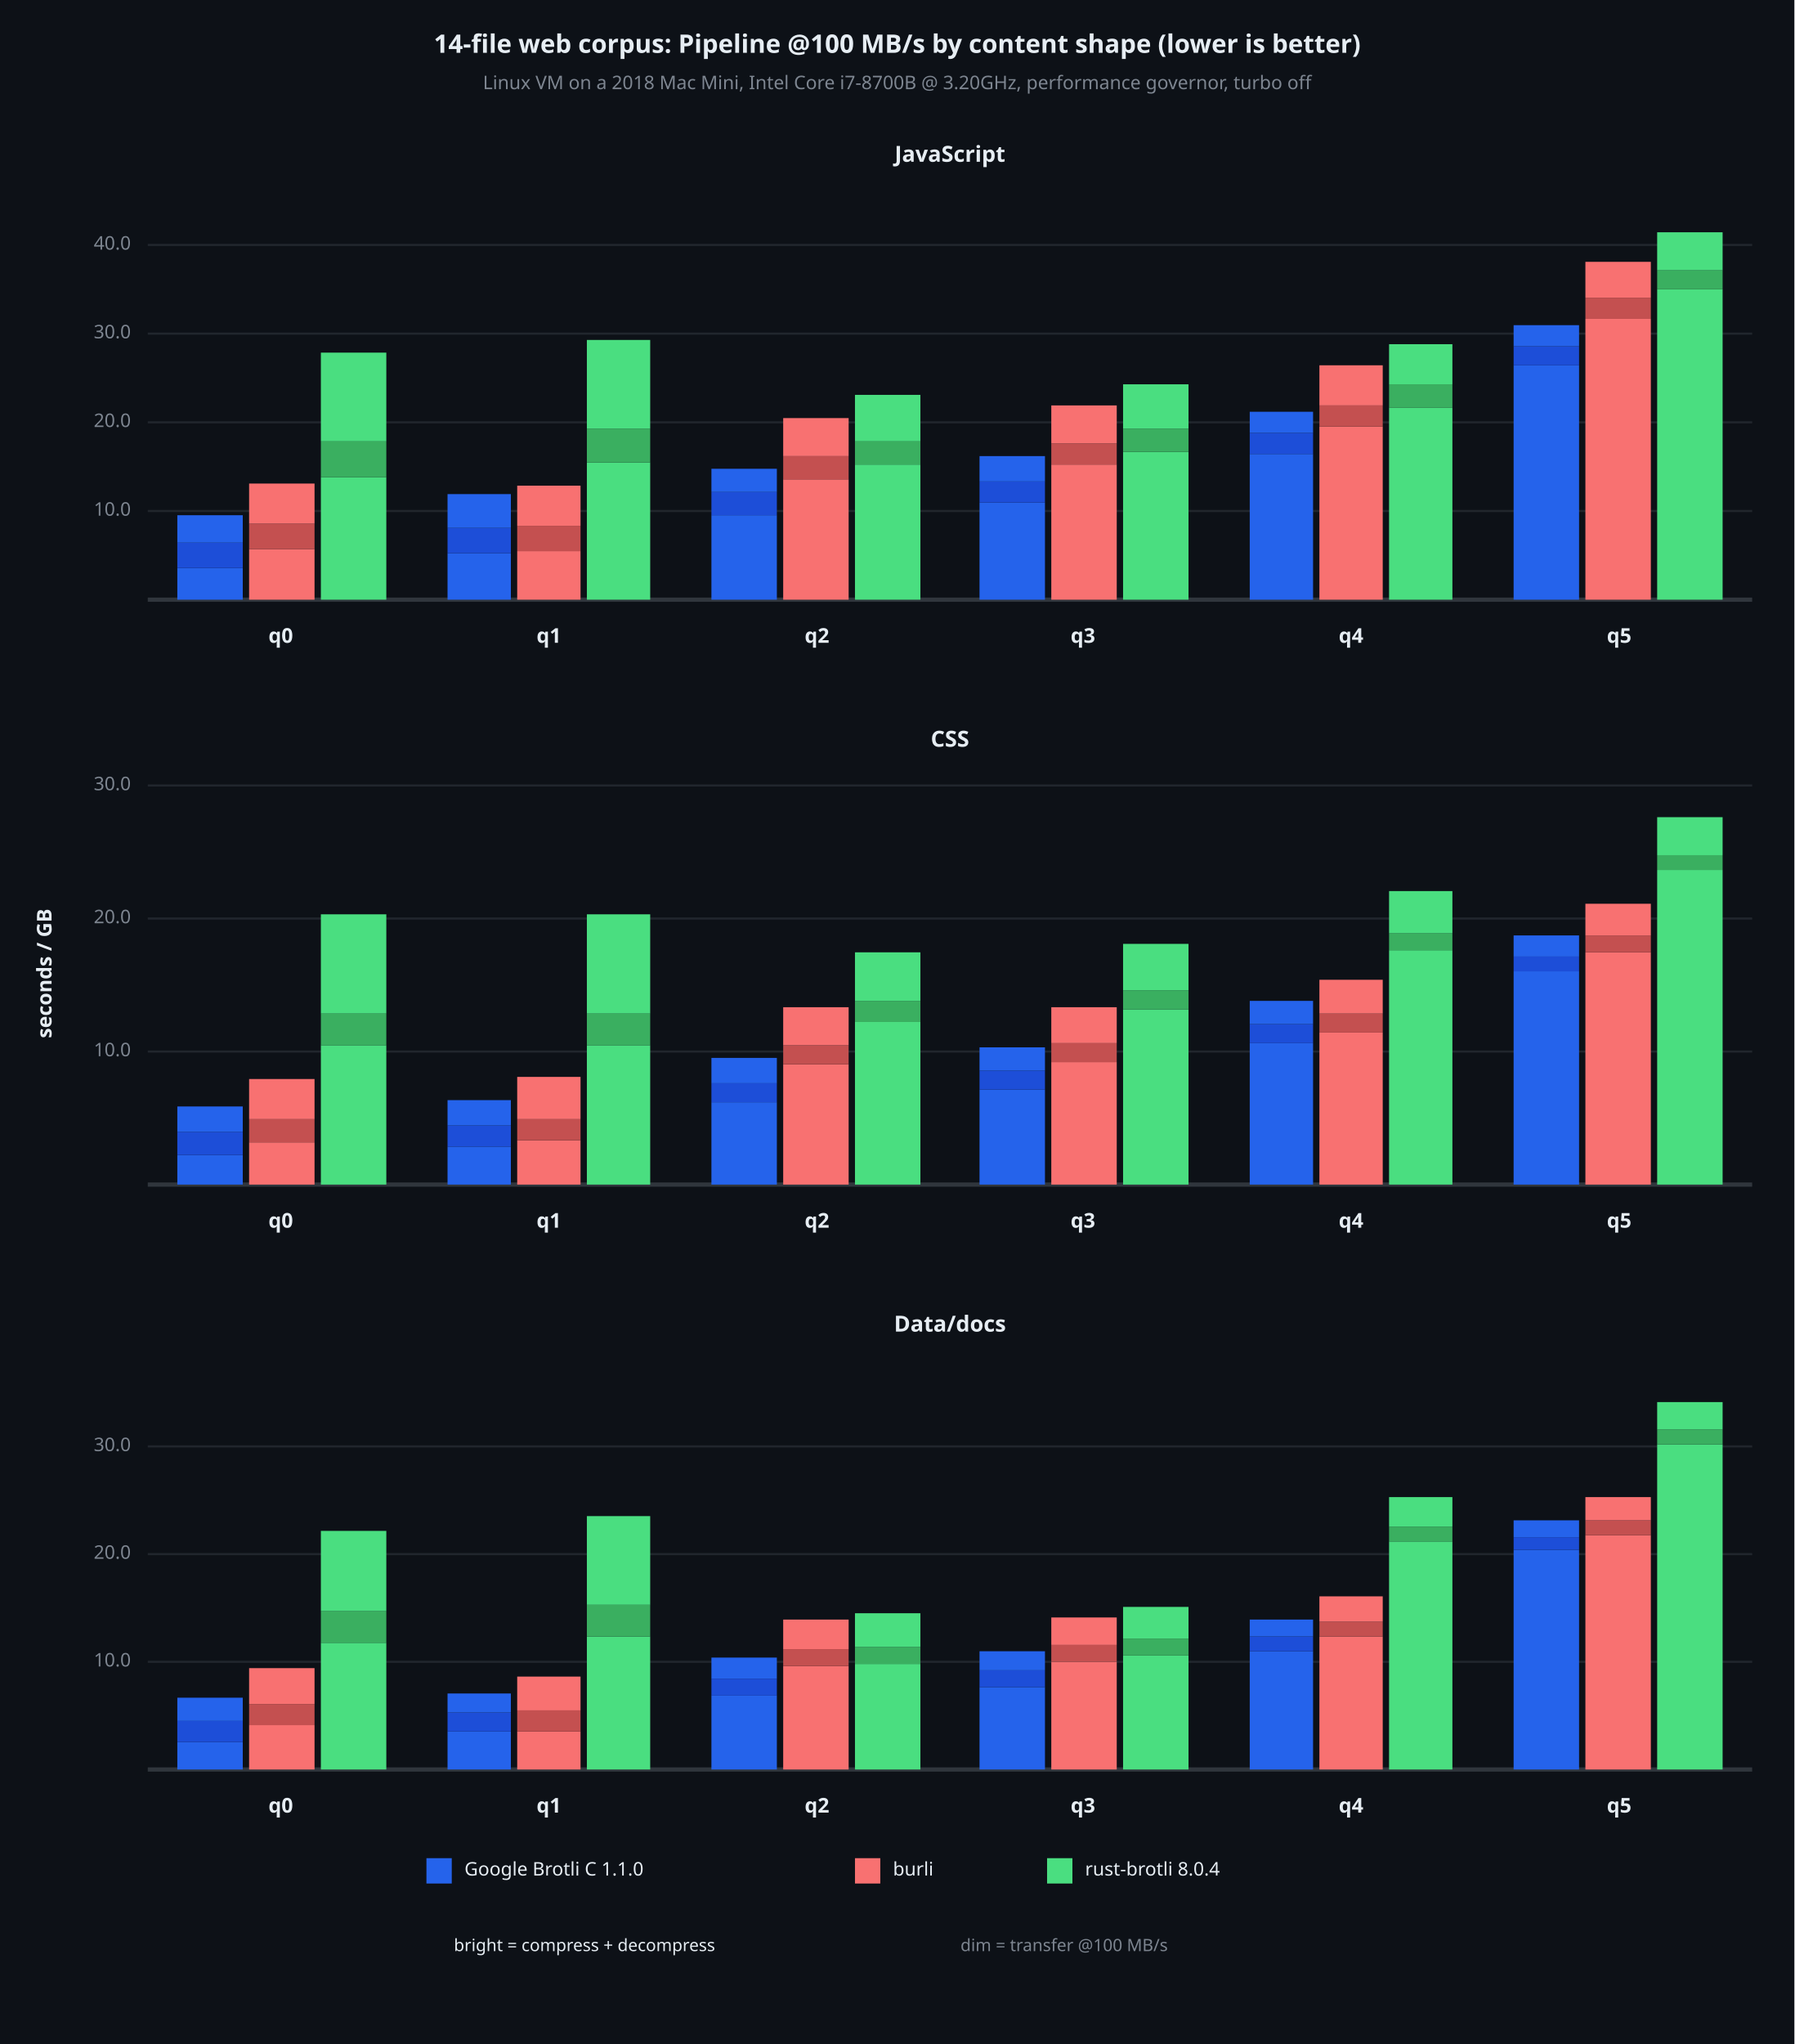
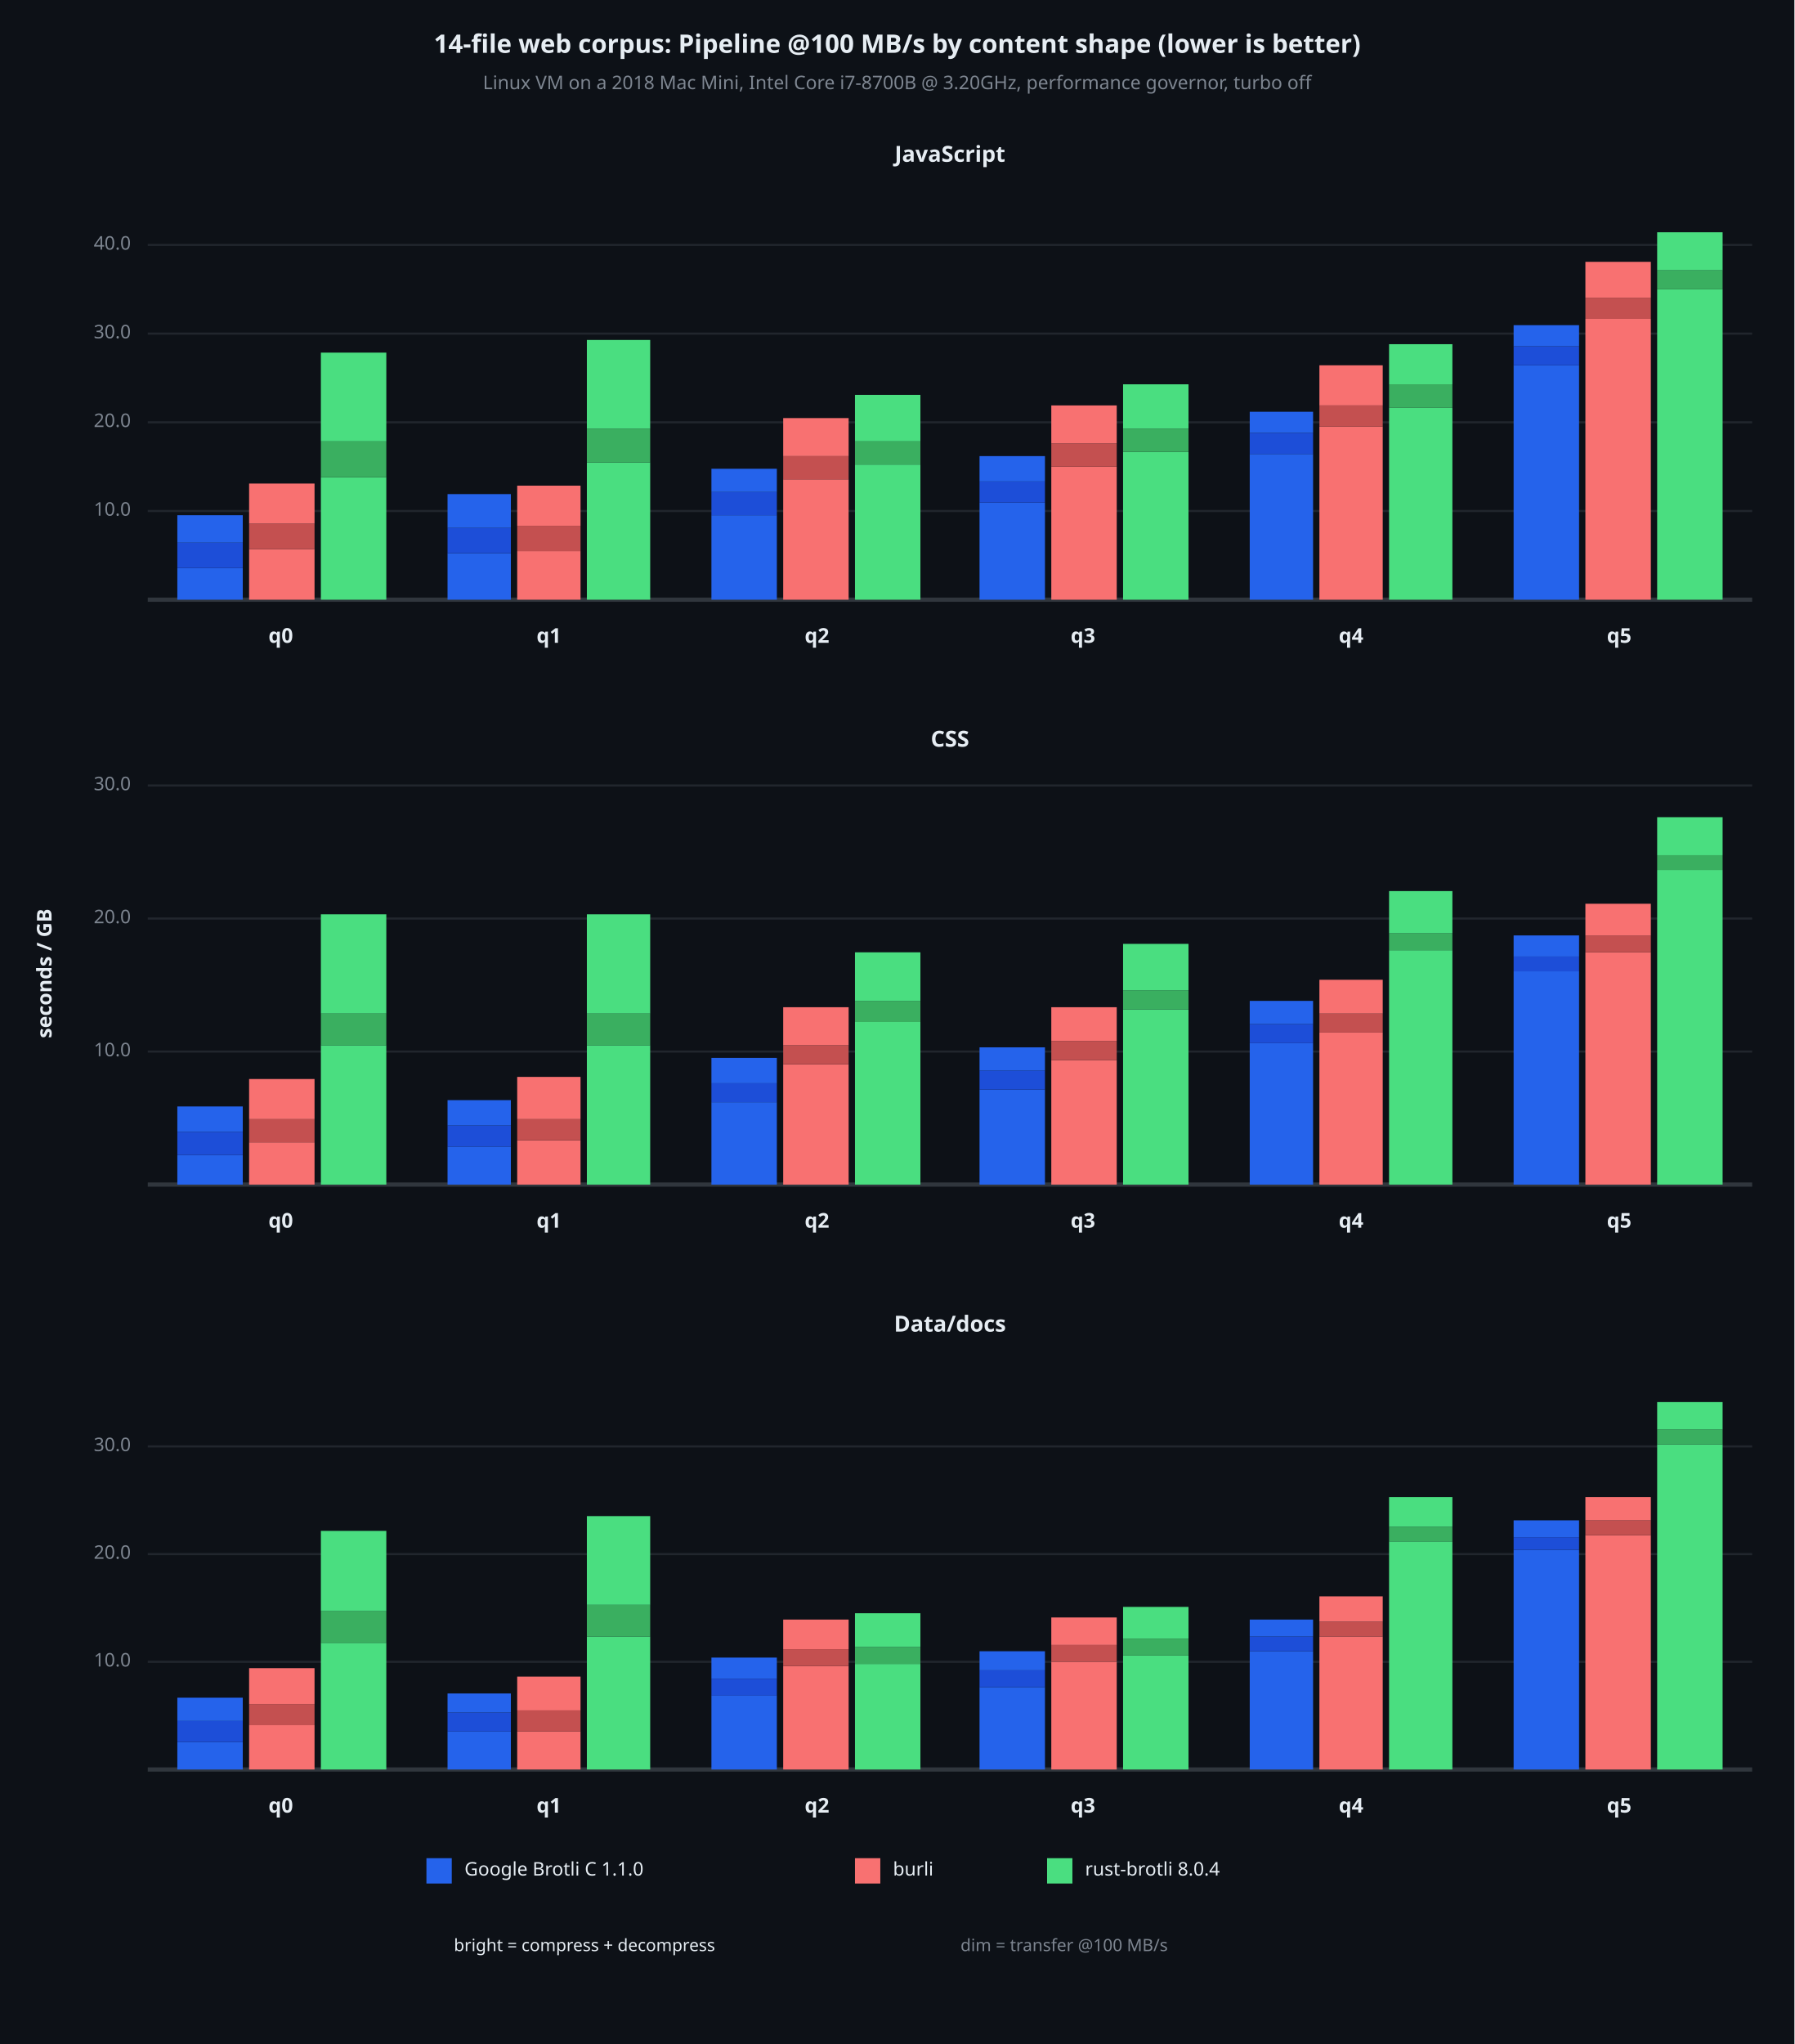
<svg xmlns="http://www.w3.org/2000/svg" viewBox="0 0 850 968" font-family="system-ui, -apple-system, sans-serif">
  <rect x="0" y="0" width="850" height="968" opacity="1" fill="#0D1117" stroke="none" />
  <text x="425" y="22" dy="0.5ex" text-anchor="middle" font-family="sans-serif" font-size="12.097" opacity="1" fill="#E6EDF3" font-weight="bold">
14-file web corpus: Pipeline @100 MB/s by content shape (lower is better)
</text>
  <text x="425" y="40" dy="0.5ex" text-anchor="middle" font-family="sans-serif" font-size="8.871" opacity="1" fill="#7D8590">
Linux VM on a 2018 Mac Mini, Intel Core i7-8700B @ 3.20GHz, performance governor, turbo off
</text>
  <text x="22" y="461" dy="0.5ex" text-anchor="middle" font-family="sans-serif" font-size="9.677" opacity="1" fill="#E6EDF3" font-weight="bold" transform="rotate(270, 22, 461)">
seconds / GB
</text>
  <text x="450" y="74" dy="0.5ex" text-anchor="middle" font-family="sans-serif" font-size="10.484" opacity="1" fill="#E6EDF3" font-weight="bold">
JavaScript
</text>
  <polyline fill="none" opacity="1" stroke="#21262D" stroke-width="1" points="70,242 830,242 " />
  <text x="62" y="242" dy="0.5ex" text-anchor="end" font-family="sans-serif" font-size="8.871" opacity="1" fill="#7D8590">
10.0
</text>
  <polyline fill="none" opacity="1" stroke="#21262D" stroke-width="1" points="70,200 830,200 " />
  <text x="62" y="200" dy="0.5ex" text-anchor="end" font-family="sans-serif" font-size="8.871" opacity="1" fill="#7D8590">
20.0
</text>
  <polyline fill="none" opacity="1" stroke="#21262D" stroke-width="1" points="70,158 830,158 " />
  <text x="62" y="158" dy="0.5ex" text-anchor="end" font-family="sans-serif" font-size="8.871" opacity="1" fill="#7D8590">
30.0
</text>
  <polyline fill="none" opacity="1" stroke="#21262D" stroke-width="1" points="70,116 830,116 " />
  <text x="62" y="116" dy="0.5ex" text-anchor="end" font-family="sans-serif" font-size="8.871" opacity="1" fill="#7D8590">
40.0
</text>
  <polyline fill="none" opacity="1" stroke="#30363D" stroke-width="2" points="70,284 830,284 " />
  <rect x="84" y="269" width="31" height="15" opacity="1" fill="#2563EB" stroke="none" />
  <rect x="84" y="257" width="31" height="12" opacity="1" fill="#1D4ED8" stroke="none" />
  <rect x="84" y="244" width="31" height="13" opacity="1" fill="#2563EB" stroke="none" />
  <rect x="118" y="260" width="31" height="24" opacity="1" fill="#F87171" stroke="none" />
  <rect x="118" y="248" width="31" height="12" opacity="1" fill="#C45050" stroke="none" />
  <rect x="118" y="229" width="31" height="19" opacity="1" fill="#F87171" stroke="none" />
  <rect x="152" y="226" width="31" height="58" opacity="1" fill="#4ADE80" stroke="none" />
  <rect x="152" y="209" width="31" height="17" opacity="1" fill="#3AAF60" stroke="none" />
  <rect x="152" y="167" width="31" height="42" opacity="1" fill="#4ADE80" stroke="none" />
  <text x="133" y="302" dy="0.5ex" text-anchor="middle" font-family="sans-serif" font-size="9.677" opacity="1" fill="#E6EDF3" font-weight="bold">
q0
</text>
  <rect x="212" y="262" width="30" height="22" opacity="1" fill="#2563EB" stroke="none" />
  <rect x="212" y="250" width="30" height="12" opacity="1" fill="#1D4ED8" stroke="none" />
  <rect x="212" y="234" width="30" height="16" opacity="1" fill="#2563EB" stroke="none" />
  <rect x="245" y="261" width="30" height="23" opacity="1" fill="#F87171" stroke="none" />
  <rect x="245" y="249" width="30" height="12" opacity="1" fill="#C45050" stroke="none" />
  <rect x="245" y="230" width="30" height="19" opacity="1" fill="#F87171" stroke="none" />
  <rect x="278" y="219" width="30" height="65" opacity="1" fill="#4ADE80" stroke="none" />
  <rect x="278" y="203" width="30" height="16" opacity="1" fill="#3AAF60" stroke="none" />
  <rect x="278" y="161" width="30" height="42" opacity="1" fill="#4ADE80" stroke="none" />
  <text x="260" y="302" dy="0.5ex" text-anchor="middle" font-family="sans-serif" font-size="9.677" opacity="1" fill="#E6EDF3" font-weight="bold">
q1
</text>
  <rect x="337" y="244" width="31" height="40" opacity="1" fill="#2563EB" stroke="none" />
  <rect x="337" y="233" width="31" height="11" opacity="1" fill="#1D4ED8" stroke="none" />
  <rect x="337" y="222" width="31" height="11" opacity="1" fill="#2563EB" stroke="none" />
  <rect x="371" y="227" width="31" height="57" opacity="1" fill="#F87171" stroke="none" />
  <rect x="371" y="216" width="31" height="11" opacity="1" fill="#C45050" stroke="none" />
  <rect x="371" y="198" width="31" height="18" opacity="1" fill="#F87171" stroke="none" />
  <rect x="405" y="220" width="31" height="64" opacity="1" fill="#4ADE80" stroke="none" />
  <rect x="405" y="209" width="31" height="11" opacity="1" fill="#3AAF60" stroke="none" />
  <rect x="405" y="187" width="31" height="22" opacity="1" fill="#4ADE80" stroke="none" />
  <text x="387" y="302" dy="0.5ex" text-anchor="middle" font-family="sans-serif" font-size="9.677" opacity="1" fill="#E6EDF3" font-weight="bold">
q2
</text>
  <rect x="464" y="238" width="31" height="46" opacity="1" fill="#2563EB" stroke="none" />
  <rect x="464" y="228" width="31" height="10" opacity="1" fill="#1D4ED8" stroke="none" />
  <rect x="464" y="216" width="31" height="12" opacity="1" fill="#2563EB" stroke="none" />
-   <rect x="498" y="220" width="31" height="64" opacity="1" fill="#F87171" stroke="none" />
-   <rect x="498" y="210" width="31" height="10" opacity="1" fill="#C45050" stroke="none" />
+   <rect x="498" y="221" width="31" height="63" opacity="1" fill="#F87171" stroke="none" />
+   <rect x="498" y="210" width="31" height="11" opacity="1" fill="#C45050" stroke="none" />
  <rect x="498" y="192" width="31" height="18" opacity="1" fill="#F87171" stroke="none" />
  <rect x="532" y="214" width="31" height="70" opacity="1" fill="#4ADE80" stroke="none" />
  <rect x="532" y="203" width="31" height="11" opacity="1" fill="#3AAF60" stroke="none" />
  <rect x="532" y="182" width="31" height="21" opacity="1" fill="#4ADE80" stroke="none" />
  <text x="513" y="302" dy="0.5ex" text-anchor="middle" font-family="sans-serif" font-size="9.677" opacity="1" fill="#E6EDF3" font-weight="bold">
q3
</text>
  <rect x="592" y="215" width="30" height="69" opacity="1" fill="#2563EB" stroke="none" />
  <rect x="592" y="205" width="30" height="10" opacity="1" fill="#1D4ED8" stroke="none" />
  <rect x="592" y="195" width="30" height="10" opacity="1" fill="#2563EB" stroke="none" />
  <rect x="625" y="202" width="30" height="82" opacity="1" fill="#F87171" stroke="none" />
  <rect x="625" y="192" width="30" height="10" opacity="1" fill="#C45050" stroke="none" />
  <rect x="625" y="173" width="30" height="19" opacity="1" fill="#F87171" stroke="none" />
  <rect x="658" y="193" width="30" height="91" opacity="1" fill="#4ADE80" stroke="none" />
  <rect x="658" y="182" width="30" height="11" opacity="1" fill="#3AAF60" stroke="none" />
  <rect x="658" y="163" width="30" height="19" opacity="1" fill="#4ADE80" stroke="none" />
  <text x="640" y="302" dy="0.5ex" text-anchor="middle" font-family="sans-serif" font-size="9.677" opacity="1" fill="#E6EDF3" font-weight="bold">
q4
</text>
  <rect x="717" y="173" width="31" height="111" opacity="1" fill="#2563EB" stroke="none" />
  <rect x="717" y="164" width="31" height="9" opacity="1" fill="#1D4ED8" stroke="none" />
  <rect x="717" y="154" width="31" height="10" opacity="1" fill="#2563EB" stroke="none" />
  <rect x="751" y="151" width="31" height="133" opacity="1" fill="#F87171" stroke="none" />
  <rect x="751" y="141" width="31" height="10" opacity="1" fill="#C45050" stroke="none" />
  <rect x="751" y="124" width="31" height="17" opacity="1" fill="#F87171" stroke="none" />
  <rect x="785" y="137" width="31" height="147" opacity="1" fill="#4ADE80" stroke="none" />
  <rect x="785" y="128" width="31" height="9" opacity="1" fill="#3AAF60" stroke="none" />
  <rect x="785" y="110" width="31" height="18" opacity="1" fill="#4ADE80" stroke="none" />
  <text x="767" y="302" dy="0.5ex" text-anchor="middle" font-family="sans-serif" font-size="9.677" opacity="1" fill="#E6EDF3" font-weight="bold">
q5
</text>
  <text x="450" y="351" dy="0.5ex" text-anchor="middle" font-family="sans-serif" font-size="10.484" opacity="1" fill="#E6EDF3" font-weight="bold">
CSS
</text>
  <polyline fill="none" opacity="1" stroke="#21262D" stroke-width="1" points="70,498 830,498 " />
  <text x="62" y="498" dy="0.5ex" text-anchor="end" font-family="sans-serif" font-size="8.871" opacity="1" fill="#7D8590">
10.0
</text>
  <polyline fill="none" opacity="1" stroke="#21262D" stroke-width="1" points="70,435 830,435 " />
  <text x="62" y="435" dy="0.5ex" text-anchor="end" font-family="sans-serif" font-size="8.871" opacity="1" fill="#7D8590">
20.0
</text>
  <polyline fill="none" opacity="1" stroke="#21262D" stroke-width="1" points="70,372 830,372 " />
  <text x="62" y="372" dy="0.5ex" text-anchor="end" font-family="sans-serif" font-size="8.871" opacity="1" fill="#7D8590">
30.0
</text>
  <polyline fill="none" opacity="1" stroke="#30363D" stroke-width="2" points="70,561 830,561 " />
  <rect x="84" y="547" width="31" height="14" opacity="1" fill="#2563EB" stroke="none" />
  <rect x="84" y="536" width="31" height="11" opacity="1" fill="#1D4ED8" stroke="none" />
  <rect x="84" y="524" width="31" height="12" opacity="1" fill="#2563EB" stroke="none" />
  <rect x="118" y="541" width="31" height="20" opacity="1" fill="#F87171" stroke="none" />
  <rect x="118" y="530" width="31" height="11" opacity="1" fill="#C45050" stroke="none" />
  <rect x="118" y="511" width="31" height="19" opacity="1" fill="#F87171" stroke="none" />
  <rect x="152" y="495" width="31" height="66" opacity="1" fill="#4ADE80" stroke="none" />
  <rect x="152" y="480" width="31" height="15" opacity="1" fill="#3AAF60" stroke="none" />
  <rect x="152" y="433" width="31" height="47" opacity="1" fill="#4ADE80" stroke="none" />
  <text x="133" y="579" dy="0.5ex" text-anchor="middle" font-family="sans-serif" font-size="9.677" opacity="1" fill="#E6EDF3" font-weight="bold">
q0
</text>
  <rect x="212" y="543" width="30" height="18" opacity="1" fill="#2563EB" stroke="none" />
  <rect x="212" y="533" width="30" height="10" opacity="1" fill="#1D4ED8" stroke="none" />
  <rect x="212" y="521" width="30" height="12" opacity="1" fill="#2563EB" stroke="none" />
  <rect x="245" y="540" width="30" height="21" opacity="1" fill="#F87171" stroke="none" />
  <rect x="245" y="530" width="30" height="10" opacity="1" fill="#C45050" stroke="none" />
  <rect x="245" y="510" width="30" height="20" opacity="1" fill="#F87171" stroke="none" />
  <rect x="278" y="495" width="30" height="66" opacity="1" fill="#4ADE80" stroke="none" />
  <rect x="278" y="480" width="30" height="15" opacity="1" fill="#3AAF60" stroke="none" />
  <rect x="278" y="433" width="30" height="47" opacity="1" fill="#4ADE80" stroke="none" />
  <text x="260" y="579" dy="0.5ex" text-anchor="middle" font-family="sans-serif" font-size="9.677" opacity="1" fill="#E6EDF3" font-weight="bold">
q1
</text>
  <rect x="337" y="522" width="31" height="39" opacity="1" fill="#2563EB" stroke="none" />
  <rect x="337" y="513" width="31" height="9" opacity="1" fill="#1D4ED8" stroke="none" />
  <rect x="337" y="501" width="31" height="12" opacity="1" fill="#2563EB" stroke="none" />
  <rect x="371" y="504" width="31" height="57" opacity="1" fill="#F87171" stroke="none" />
  <rect x="371" y="495" width="31" height="9" opacity="1" fill="#C45050" stroke="none" />
  <rect x="371" y="477" width="31" height="18" opacity="1" fill="#F87171" stroke="none" />
  <rect x="405" y="484" width="31" height="77" opacity="1" fill="#4ADE80" stroke="none" />
  <rect x="405" y="474" width="31" height="10" opacity="1" fill="#3AAF60" stroke="none" />
  <rect x="405" y="451" width="31" height="23" opacity="1" fill="#4ADE80" stroke="none" />
  <text x="387" y="579" dy="0.5ex" text-anchor="middle" font-family="sans-serif" font-size="9.677" opacity="1" fill="#E6EDF3" font-weight="bold">
q2
</text>
  <rect x="464" y="516" width="31" height="45" opacity="1" fill="#2563EB" stroke="none" />
  <rect x="464" y="507" width="31" height="9" opacity="1" fill="#1D4ED8" stroke="none" />
  <rect x="464" y="496" width="31" height="11" opacity="1" fill="#2563EB" stroke="none" />
-   <rect x="498" y="503" width="31" height="58" opacity="1" fill="#F87171" stroke="none" />
-   <rect x="498" y="494" width="31" height="9" opacity="1" fill="#C45050" stroke="none" />
-   <rect x="498" y="477" width="31" height="17" opacity="1" fill="#F87171" stroke="none" />
+   <rect x="498" y="502" width="31" height="59" opacity="1" fill="#F87171" stroke="none" />
+   <rect x="498" y="493" width="31" height="9" opacity="1" fill="#C45050" stroke="none" />
+   <rect x="498" y="477" width="31" height="16" opacity="1" fill="#F87171" stroke="none" />
  <rect x="532" y="478" width="31" height="83" opacity="1" fill="#4ADE80" stroke="none" />
  <rect x="532" y="469" width="31" height="9" opacity="1" fill="#3AAF60" stroke="none" />
  <rect x="532" y="447" width="31" height="22" opacity="1" fill="#4ADE80" stroke="none" />
  <text x="513" y="579" dy="0.5ex" text-anchor="middle" font-family="sans-serif" font-size="9.677" opacity="1" fill="#E6EDF3" font-weight="bold">
q3
</text>
  <rect x="592" y="494" width="30" height="67" opacity="1" fill="#2563EB" stroke="none" />
  <rect x="592" y="485" width="30" height="9" opacity="1" fill="#1D4ED8" stroke="none" />
  <rect x="592" y="474" width="30" height="11" opacity="1" fill="#2563EB" stroke="none" />
  <rect x="625" y="489" width="30" height="72" opacity="1" fill="#F87171" stroke="none" />
  <rect x="625" y="480" width="30" height="9" opacity="1" fill="#C45050" stroke="none" />
  <rect x="625" y="464" width="30" height="16" opacity="1" fill="#F87171" stroke="none" />
  <rect x="658" y="450" width="30" height="111" opacity="1" fill="#4ADE80" stroke="none" />
  <rect x="658" y="442" width="30" height="8" opacity="1" fill="#3AAF60" stroke="none" />
  <rect x="658" y="422" width="30" height="20" opacity="1" fill="#4ADE80" stroke="none" />
  <text x="640" y="579" dy="0.5ex" text-anchor="middle" font-family="sans-serif" font-size="9.677" opacity="1" fill="#E6EDF3" font-weight="bold">
q4
</text>
  <rect x="717" y="460" width="31" height="101" opacity="1" fill="#2563EB" stroke="none" />
  <rect x="717" y="453" width="31" height="7" opacity="1" fill="#1D4ED8" stroke="none" />
  <rect x="717" y="443" width="31" height="10" opacity="1" fill="#2563EB" stroke="none" />
  <rect x="751" y="451" width="31" height="110" opacity="1" fill="#F87171" stroke="none" />
  <rect x="751" y="443" width="31" height="8" opacity="1" fill="#C45050" stroke="none" />
  <rect x="751" y="428" width="31" height="15" opacity="1" fill="#F87171" stroke="none" />
  <rect x="785" y="412" width="31" height="149" opacity="1" fill="#4ADE80" stroke="none" />
  <rect x="785" y="405" width="31" height="7" opacity="1" fill="#3AAF60" stroke="none" />
  <rect x="785" y="387" width="31" height="18" opacity="1" fill="#4ADE80" stroke="none" />
  <text x="767" y="579" dy="0.5ex" text-anchor="middle" font-family="sans-serif" font-size="9.677" opacity="1" fill="#E6EDF3" font-weight="bold">
q5
</text>
  <text x="450" y="628" dy="0.5ex" text-anchor="middle" font-family="sans-serif" font-size="10.484" opacity="1" fill="#E6EDF3" font-weight="bold">
Data/docs
</text>
  <polyline fill="none" opacity="1" stroke="#21262D" stroke-width="1" points="70,787 830,787 " />
  <text x="62" y="787" dy="0.5ex" text-anchor="end" font-family="sans-serif" font-size="8.871" opacity="1" fill="#7D8590">
10.0
</text>
  <polyline fill="none" opacity="1" stroke="#21262D" stroke-width="1" points="70,736 830,736 " />
  <text x="62" y="736" dy="0.5ex" text-anchor="end" font-family="sans-serif" font-size="8.871" opacity="1" fill="#7D8590">
20.0
</text>
  <polyline fill="none" opacity="1" stroke="#21262D" stroke-width="1" points="70,685 830,685 " />
  <text x="62" y="685" dy="0.5ex" text-anchor="end" font-family="sans-serif" font-size="8.871" opacity="1" fill="#7D8590">
30.0
</text>
  <polyline fill="none" opacity="1" stroke="#30363D" stroke-width="2" points="70,838 830,838 " />
  <rect x="84" y="825" width="31" height="13" opacity="1" fill="#2563EB" stroke="none" />
  <rect x="84" y="815" width="31" height="10" opacity="1" fill="#1D4ED8" stroke="none" />
  <rect x="84" y="804" width="31" height="11" opacity="1" fill="#2563EB" stroke="none" />
  <rect x="118" y="817" width="31" height="21" opacity="1" fill="#F87171" stroke="none" />
  <rect x="118" y="807" width="31" height="10" opacity="1" fill="#C45050" stroke="none" />
  <rect x="118" y="790" width="31" height="17" opacity="1" fill="#F87171" stroke="none" />
  <rect x="152" y="778" width="31" height="60" opacity="1" fill="#4ADE80" stroke="none" />
  <rect x="152" y="763" width="31" height="15" opacity="1" fill="#3AAF60" stroke="none" />
  <rect x="152" y="725" width="31" height="38" opacity="1" fill="#4ADE80" stroke="none" />
  <text x="133" y="856" dy="0.5ex" text-anchor="middle" font-family="sans-serif" font-size="9.677" opacity="1" fill="#E6EDF3" font-weight="bold">
q0
</text>
  <rect x="212" y="820" width="30" height="18" opacity="1" fill="#2563EB" stroke="none" />
  <rect x="212" y="811" width="30" height="9" opacity="1" fill="#1D4ED8" stroke="none" />
  <rect x="212" y="802" width="30" height="9" opacity="1" fill="#2563EB" stroke="none" />
  <rect x="245" y="820" width="30" height="18" opacity="1" fill="#F87171" stroke="none" />
  <rect x="245" y="810" width="30" height="10" opacity="1" fill="#C45050" stroke="none" />
  <rect x="245" y="794" width="30" height="16" opacity="1" fill="#F87171" stroke="none" />
  <rect x="278" y="775" width="30" height="63" opacity="1" fill="#4ADE80" stroke="none" />
  <rect x="278" y="760" width="30" height="15" opacity="1" fill="#3AAF60" stroke="none" />
  <rect x="278" y="718" width="30" height="42" opacity="1" fill="#4ADE80" stroke="none" />
  <text x="260" y="856" dy="0.5ex" text-anchor="middle" font-family="sans-serif" font-size="9.677" opacity="1" fill="#E6EDF3" font-weight="bold">
q1
</text>
  <rect x="337" y="803" width="31" height="35" opacity="1" fill="#2563EB" stroke="none" />
  <rect x="337" y="795" width="31" height="8" opacity="1" fill="#1D4ED8" stroke="none" />
  <rect x="337" y="785" width="31" height="10" opacity="1" fill="#2563EB" stroke="none" />
  <rect x="371" y="789" width="31" height="49" opacity="1" fill="#F87171" stroke="none" />
  <rect x="371" y="781" width="31" height="8" opacity="1" fill="#C45050" stroke="none" />
  <rect x="371" y="767" width="31" height="14" opacity="1" fill="#F87171" stroke="none" />
  <rect x="405" y="788" width="31" height="50" opacity="1" fill="#4ADE80" stroke="none" />
  <rect x="405" y="780" width="31" height="8" opacity="1" fill="#3AAF60" stroke="none" />
  <rect x="405" y="764" width="31" height="16" opacity="1" fill="#4ADE80" stroke="none" />
  <text x="387" y="856" dy="0.5ex" text-anchor="middle" font-family="sans-serif" font-size="9.677" opacity="1" fill="#E6EDF3" font-weight="bold">
q2
</text>
  <rect x="464" y="799" width="31" height="39" opacity="1" fill="#2563EB" stroke="none" />
  <rect x="464" y="791" width="31" height="8" opacity="1" fill="#1D4ED8" stroke="none" />
  <rect x="464" y="782" width="31" height="9" opacity="1" fill="#2563EB" stroke="none" />
  <rect x="498" y="787" width="31" height="51" opacity="1" fill="#F87171" stroke="none" />
  <rect x="498" y="779" width="31" height="8" opacity="1" fill="#C45050" stroke="none" />
  <rect x="498" y="766" width="31" height="13" opacity="1" fill="#F87171" stroke="none" />
  <rect x="532" y="784" width="31" height="54" opacity="1" fill="#4ADE80" stroke="none" />
  <rect x="532" y="776" width="31" height="8" opacity="1" fill="#3AAF60" stroke="none" />
  <rect x="532" y="761" width="31" height="15" opacity="1" fill="#4ADE80" stroke="none" />
  <text x="513" y="856" dy="0.5ex" text-anchor="middle" font-family="sans-serif" font-size="9.677" opacity="1" fill="#E6EDF3" font-weight="bold">
q3
</text>
  <rect x="592" y="782" width="30" height="56" opacity="1" fill="#2563EB" stroke="none" />
  <rect x="592" y="775" width="30" height="7" opacity="1" fill="#1D4ED8" stroke="none" />
  <rect x="592" y="767" width="30" height="8" opacity="1" fill="#2563EB" stroke="none" />
  <rect x="625" y="775" width="30" height="63" opacity="1" fill="#F87171" stroke="none" />
  <rect x="625" y="768" width="30" height="7" opacity="1" fill="#C45050" stroke="none" />
  <rect x="625" y="756" width="30" height="12" opacity="1" fill="#F87171" stroke="none" />
  <rect x="658" y="730" width="30" height="108" opacity="1" fill="#4ADE80" stroke="none" />
  <rect x="658" y="723" width="30" height="7" opacity="1" fill="#3AAF60" stroke="none" />
  <rect x="658" y="709" width="30" height="14" opacity="1" fill="#4ADE80" stroke="none" />
  <text x="640" y="856" dy="0.5ex" text-anchor="middle" font-family="sans-serif" font-size="9.677" opacity="1" fill="#E6EDF3" font-weight="bold">
q4
</text>
  <rect x="717" y="734" width="31" height="104" opacity="1" fill="#2563EB" stroke="none" />
  <rect x="717" y="728" width="31" height="6" opacity="1" fill="#1D4ED8" stroke="none" />
  <rect x="717" y="720" width="31" height="8" opacity="1" fill="#2563EB" stroke="none" />
  <rect x="751" y="727" width="31" height="111" opacity="1" fill="#F87171" stroke="none" />
  <rect x="751" y="720" width="31" height="7" opacity="1" fill="#C45050" stroke="none" />
  <rect x="751" y="709" width="31" height="11" opacity="1" fill="#F87171" stroke="none" />
  <rect x="785" y="684" width="31" height="154" opacity="1" fill="#4ADE80" stroke="none" />
  <rect x="785" y="677" width="31" height="7" opacity="1" fill="#3AAF60" stroke="none" />
  <rect x="785" y="664" width="31" height="13" opacity="1" fill="#4ADE80" stroke="none" />
  <text x="767" y="856" dy="0.5ex" text-anchor="middle" font-family="sans-serif" font-size="9.677" opacity="1" fill="#E6EDF3" font-weight="bold">
q5
</text>
  <rect x="202" y="880" width="12" height="12" opacity="1" fill="#2563EB" stroke="none" />
  <text x="220" y="886" dy="0.5ex" text-anchor="start" font-family="sans-serif" font-size="8.871" opacity="1" fill="#E6EDF3">
Google Brotli C 1.1.0
</text>
  <rect x="405" y="880" width="12" height="12" opacity="1" fill="#F87171" stroke="none" />
  <text x="423" y="886" dy="0.5ex" text-anchor="start" font-family="sans-serif" font-size="8.871" opacity="1" fill="#E6EDF3">
burli
</text>
  <rect x="496" y="880" width="12" height="12" opacity="1" fill="#4ADE80" stroke="none" />
  <text x="514" y="886" dy="0.5ex" text-anchor="start" font-family="sans-serif" font-size="8.871" opacity="1" fill="#E6EDF3">
rust-brotli 8.0.4
</text>
  <text x="215" y="922" dy="0.5ex" text-anchor="start" font-family="sans-serif" font-size="8.065" opacity="1" fill="#E6EDF3">
bright = compress + decompress
</text>
  <text x="455" y="922" dy="0.5ex" text-anchor="start" font-family="sans-serif" font-size="8.065" opacity="1" fill="#7D8590">
dim = transfer @100 MB/s
</text>
</svg>
